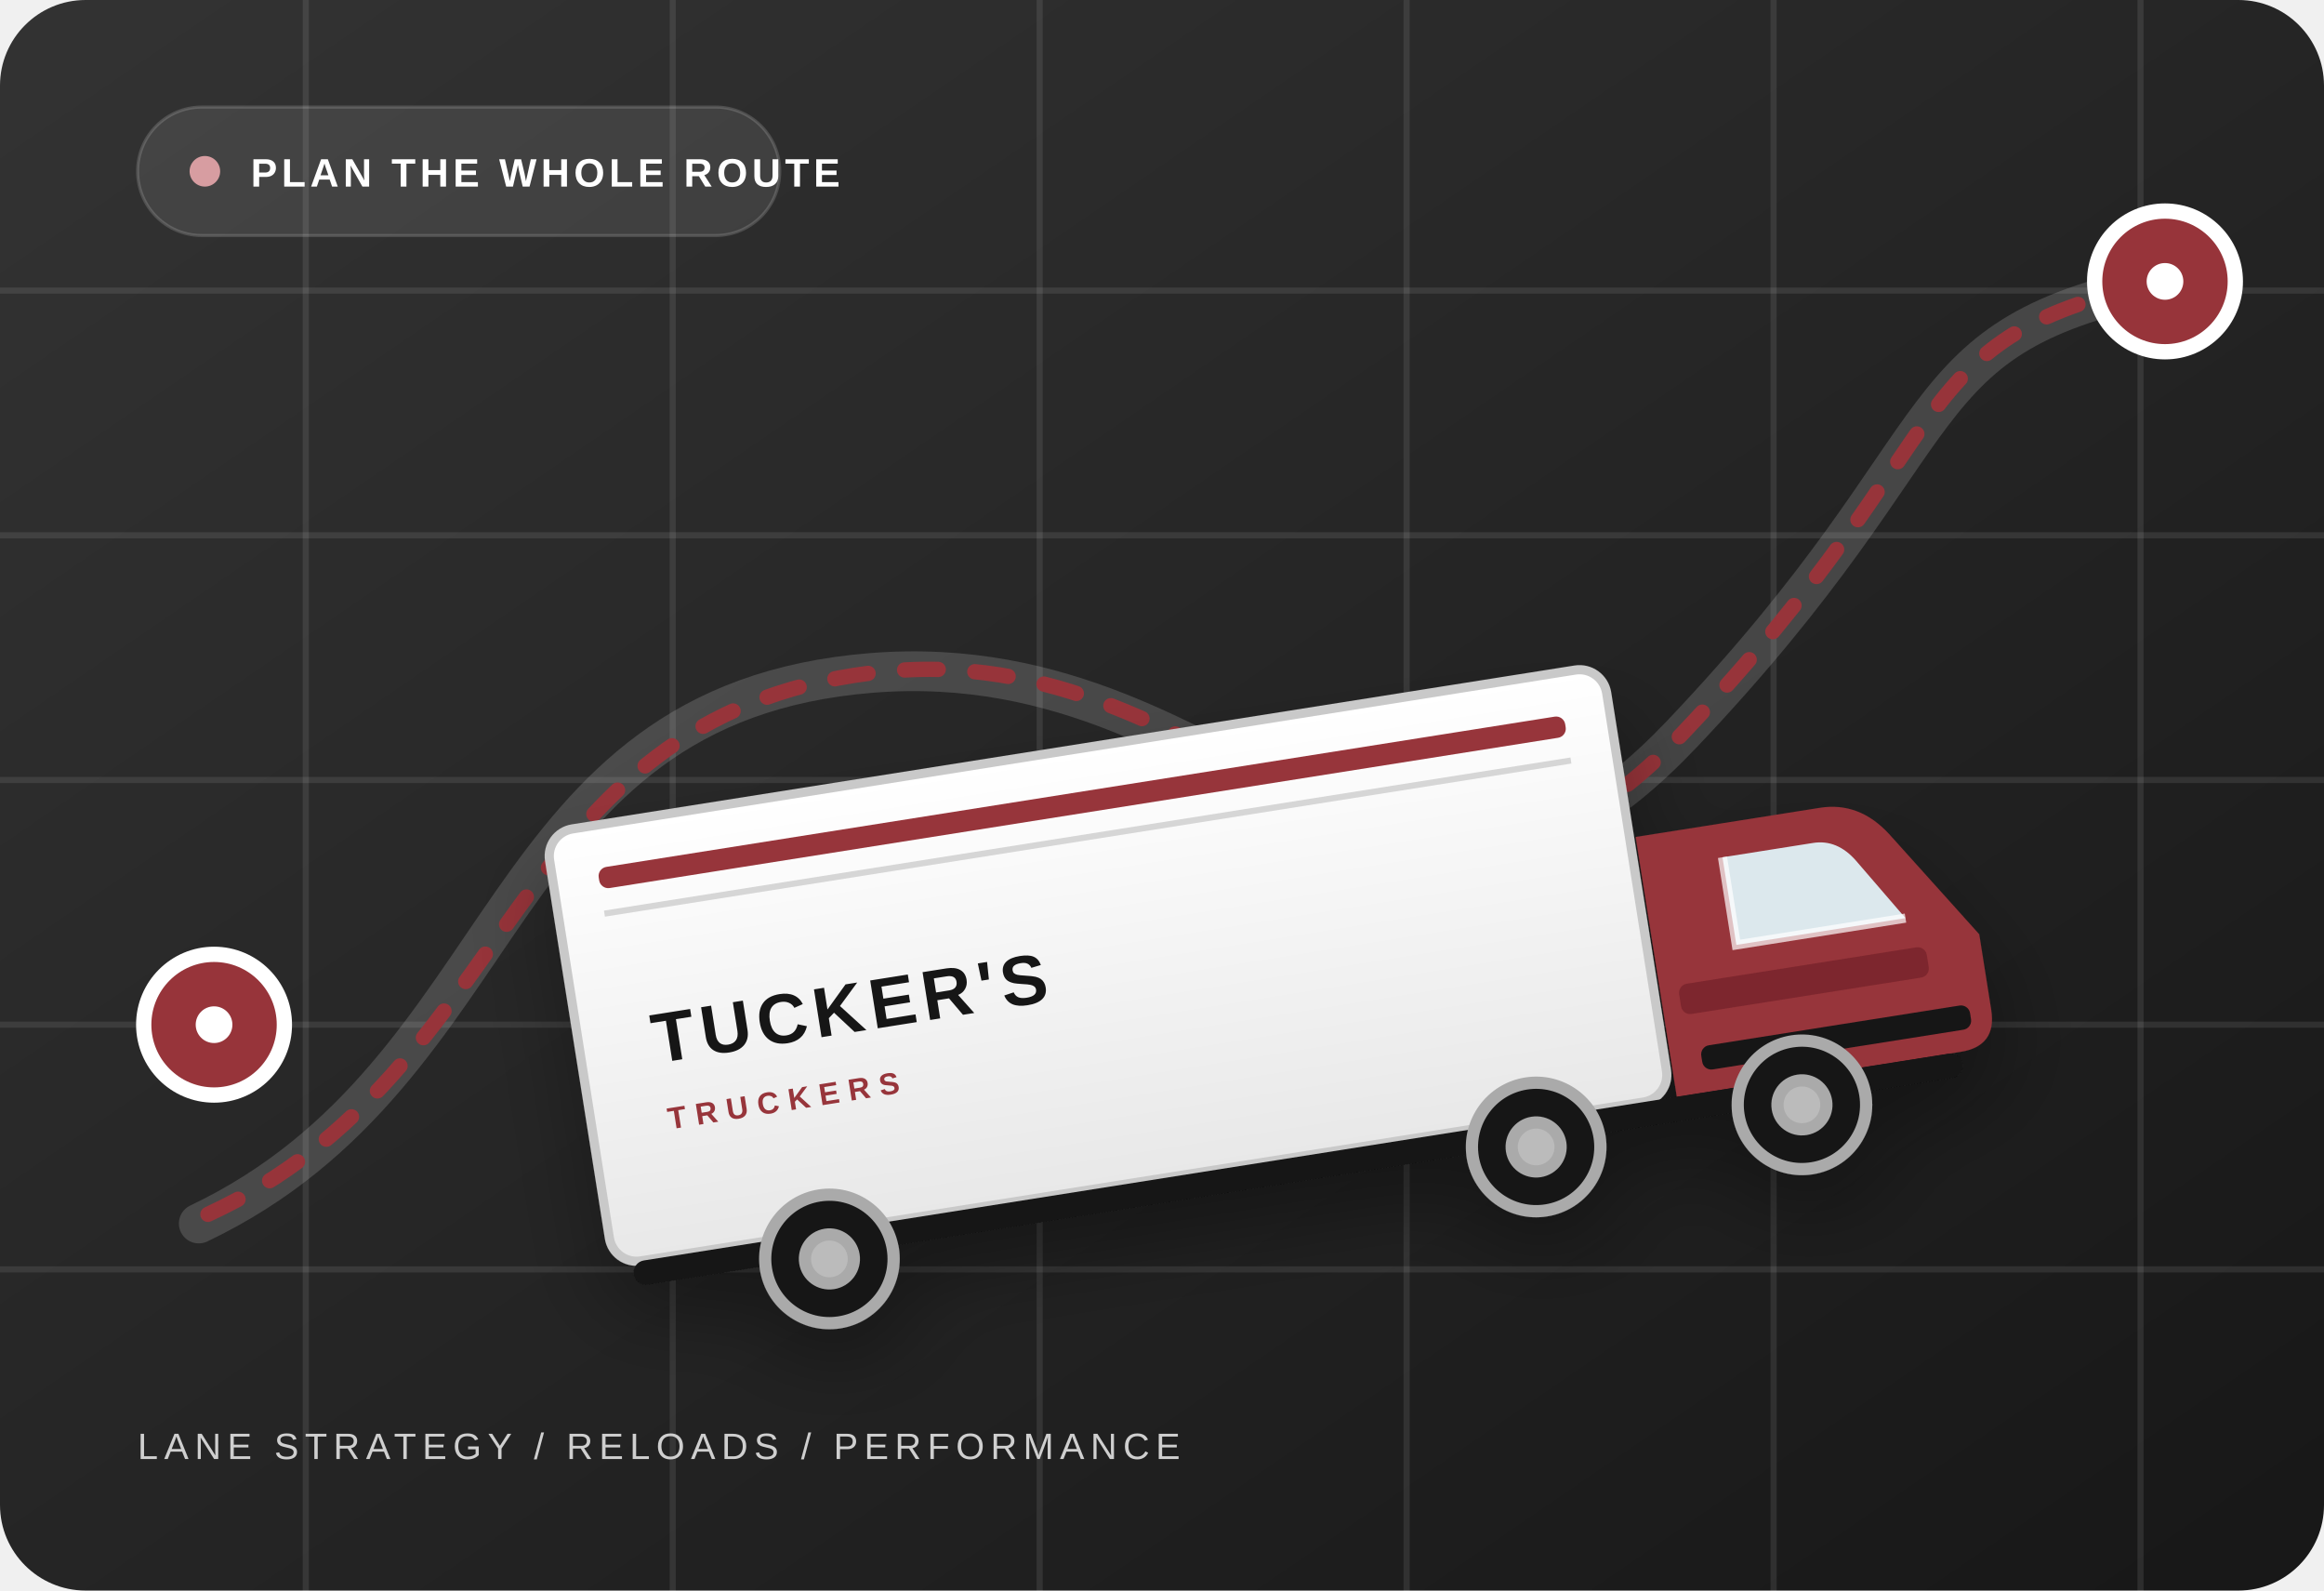
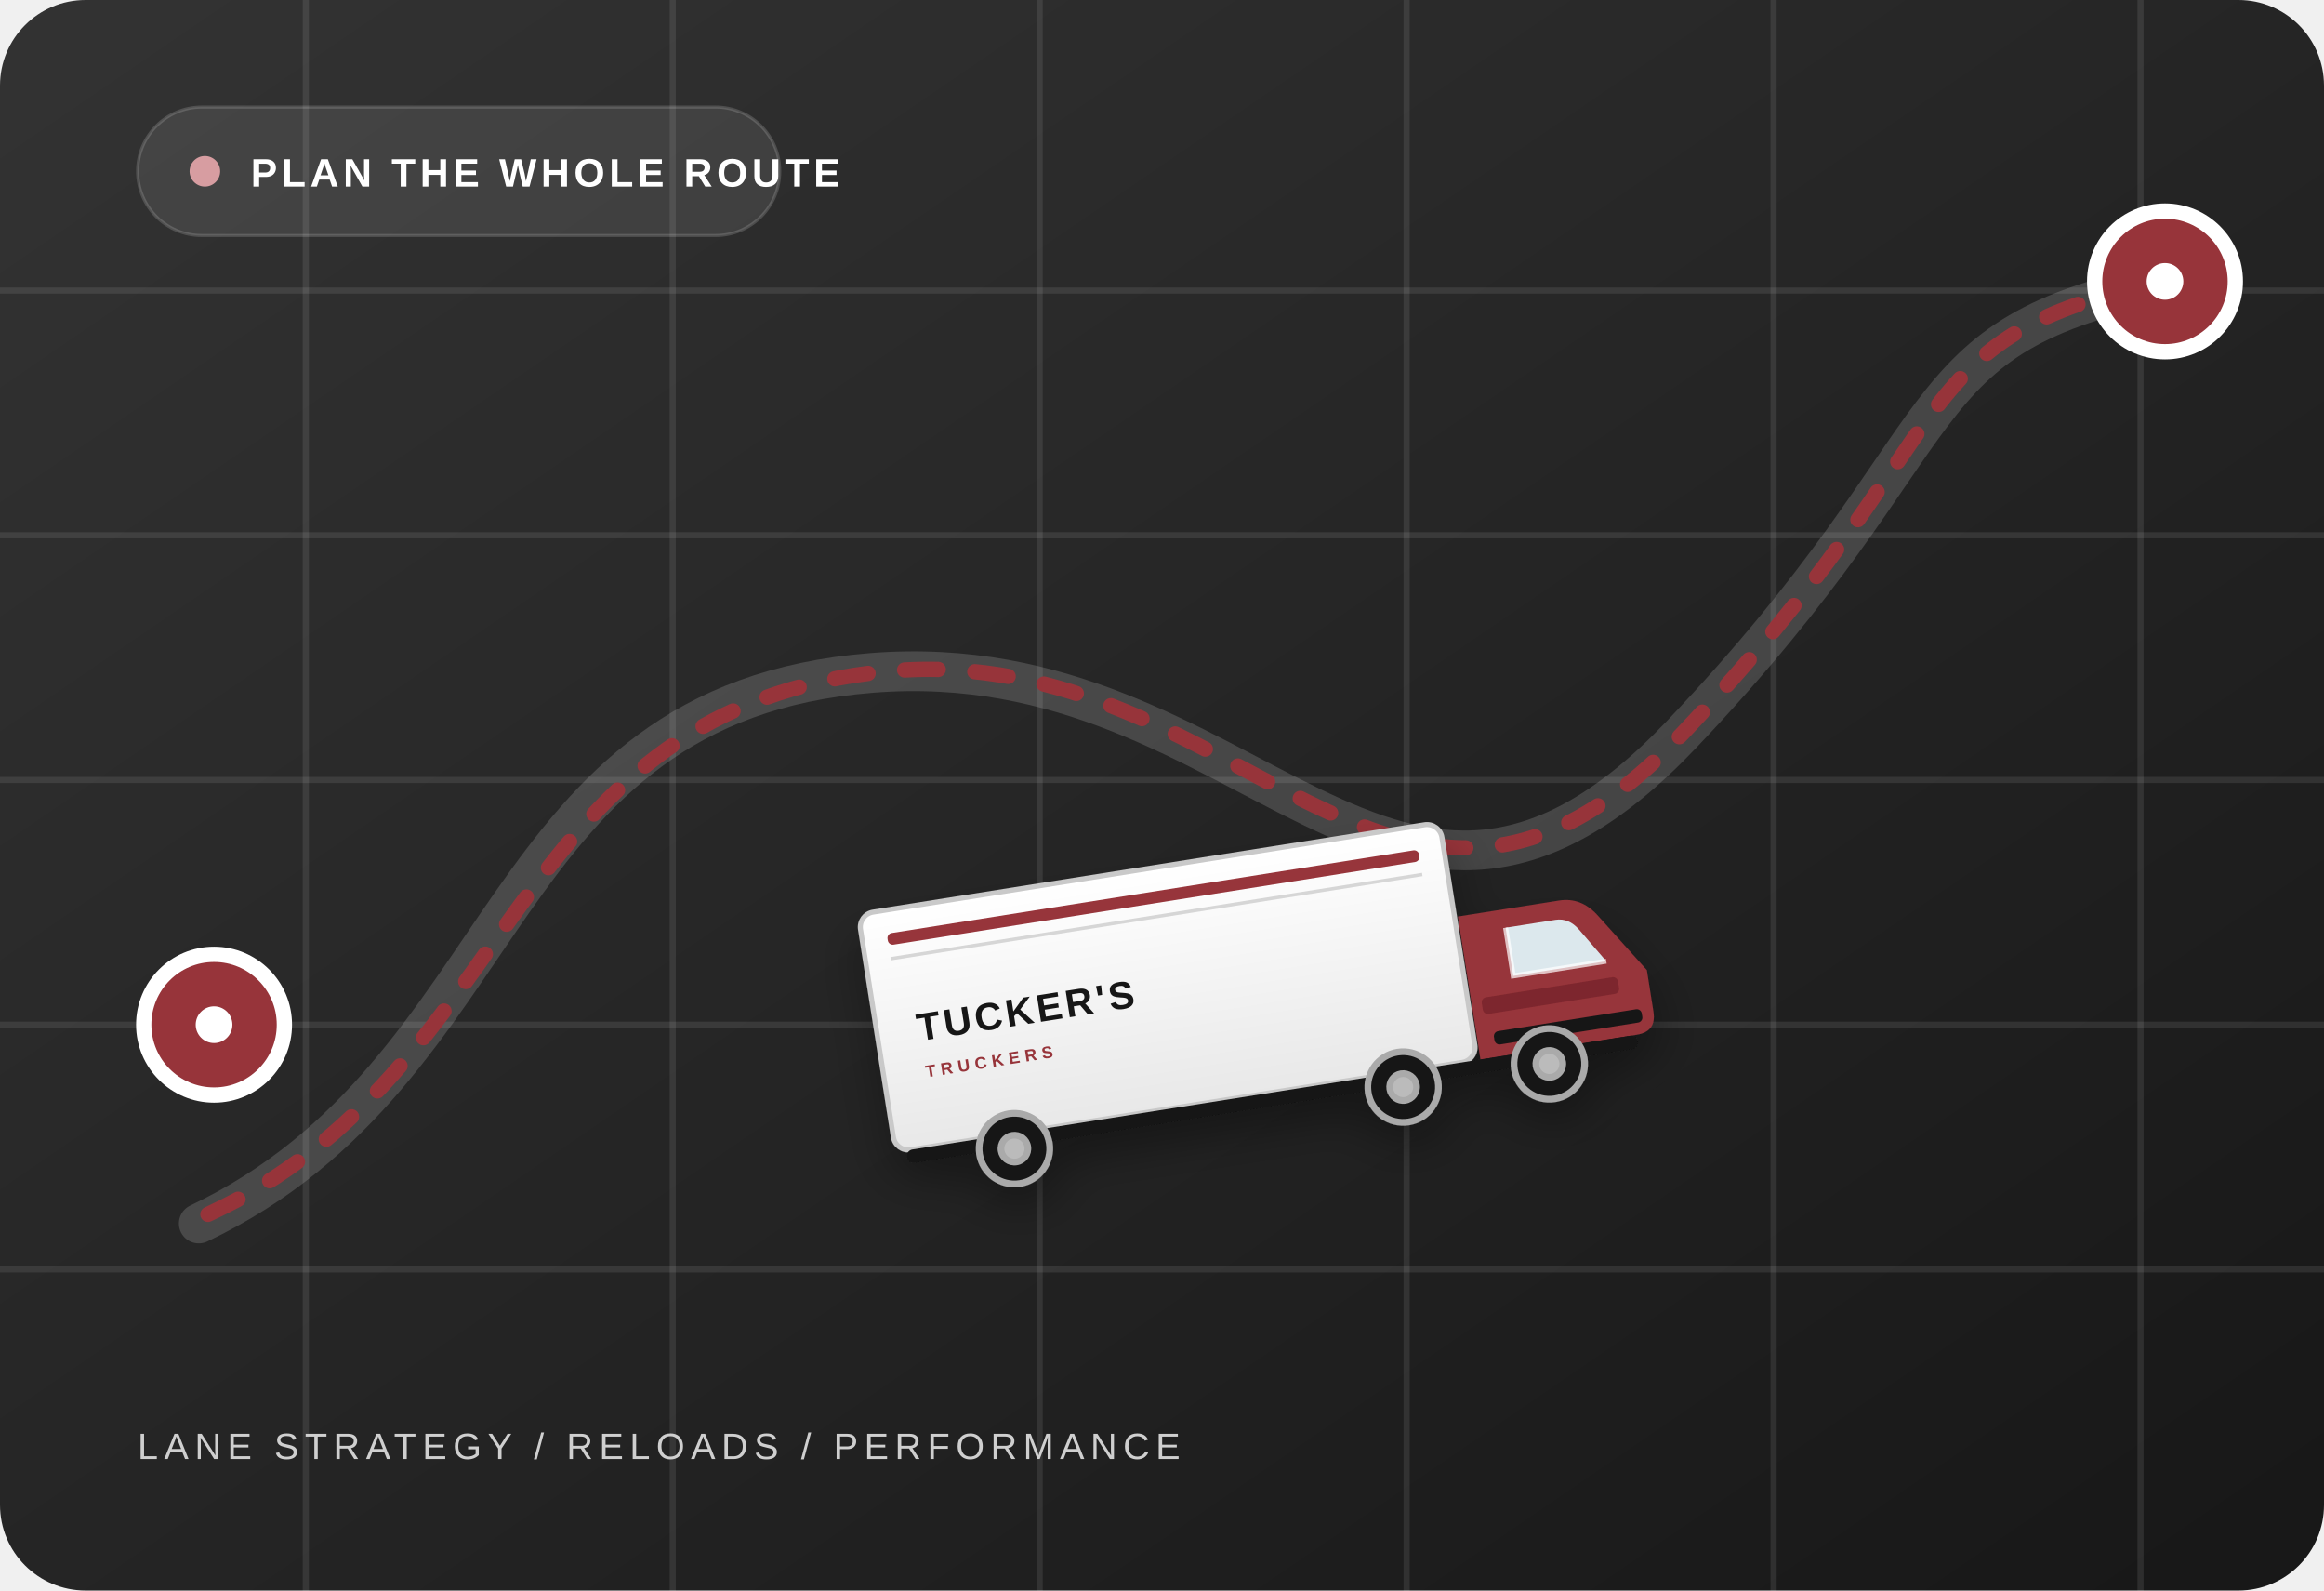
<svg xmlns="http://www.w3.org/2000/svg" viewBox="0 0 760 520" role="img" aria-labelledby="title desc">
  <defs>
    <linearGradient id="bg" x1="0" y1="0" x2="1" y2="1">
      <stop stop-color="#333" />
      <stop offset="1" stop-color="#171717" />
    </linearGradient>
    <linearGradient id="trail" x1="0" y1="0" x2="0" y2="1">
      <stop stop-color="#fff" />
      <stop offset="1" stop-color="#e8e8e8" />
    </linearGradient>
    <filter id="shadow" x="-30%" y="-30%" width="160%" height="170%">
      <feDropShadow dx="0" dy="14" stdDeviation="13" flood-color="#000" flood-opacity=".3" />
    </filter>
  </defs>
  <rect width="760" height="520" rx="28" fill="url(#bg)" />
  <g fill="none" stroke="#fff" stroke-opacity=".09" stroke-width="2">
    <path d="M-20 95H780M-20 175H780M-20 255H780M-20 335H780M-20 415H780" />
    <path d="M100 -20V540M220 -20V540M340 -20V540M460 -20V540M580 -20V540M700 -20V540" />
  </g>
  <g fill="none" stroke="#fff" stroke-opacity=".16" stroke-width="13" stroke-linecap="round">
    <path d="M65 400C170 350 160 230 285 220S455 340 550 240 620 110 710 92" />
  </g>
  <path d="M68 397C170 350 165 235 285 220S455 340 550 240 620 110 708 92" fill="none" stroke="#97343a" stroke-width="5" stroke-dasharray="11 12" stroke-linecap="round" />
  <g transform="translate(70 335)">
    <circle r="23" fill="#97343a" stroke="#fff" stroke-width="5" />
    <circle r="6" fill="#fff" />
  </g>
  <g transform="translate(708 92)">
    <circle r="23" fill="#97343a" stroke="#fff" stroke-width="5" />
    <circle r="6" fill="#fff" />
  </g>
-   <g transform="translate(168 205) rotate(-9 220 100)" filter="url(#shadow)">
+   <g transform="translate(168 205) rotate(-9 220 100) translate(105 58) scale(.55)" filter="url(#shadow)">
    <rect x="18" y="35" width="350" height="143" rx="9" fill="url(#trail)" stroke="#c9c9c9" stroke-width="3" />
    <rect x="33" y="49" width="320" height="7" rx="3" fill="#97343a" />
    <rect x="33" y="63" width="320" height="2" fill="#d6d6d6" />
    <path d="M370 92h61q13 0 21 12l24 37v25q0 12-12 12h-94z" fill="#97343a" />
    <path d="M397 103h30q8 0 13 8l13 21h-56z" fill="#dce8ed" />
    <path d="M397 103v29h56" fill="none" stroke="#fff" stroke-opacity=".7" stroke-width="3" />
    <rect x="376" y="142" width="82" height="10" rx="3" fill="#7d272d" />
    <rect x="380" y="163" width="89" height="8" rx="3" fill="#171717" />
    <rect x="24" y="178" width="440" height="8" rx="4" fill="#171717" />
    <g fill="#171717" stroke="#aaa" stroke-width="4">
      <circle cx="88" cy="187" r="21" />
      <circle cx="88" cy="187" r="8" fill="#bbb" />
      <circle cx="322" cy="187" r="21" />
      <circle cx="322" cy="187" r="8" fill="#bbb" />
      <circle cx="410" cy="187" r="21" />
      <circle cx="410" cy="187" r="8" fill="#bbb" />
    </g>
    <text x="42" y="115" fill="#171717" font-family="Arial,sans-serif" font-size="23" font-weight="800" letter-spacing="2">TUCKER'S</text>
    <text x="43" y="137" fill="#97343a" font-family="Arial,sans-serif" font-size="10" font-weight="700" letter-spacing="3">TRUCKERS</text>
  </g>
  <g font-family="Arial,sans-serif">
    <rect x="45" y="35" width="210" height="42" rx="21" fill="#fff" fill-opacity=".09" stroke="#fff" stroke-opacity=".16" />
    <circle cx="67" cy="56" r="5" fill="#d79da1" />
    <text x="82" y="61" fill="#fff" font-size="13" font-weight="700" letter-spacing="1.4">PLAN THE WHOLE ROUTE</text>
    <text x="45" y="477" fill="#cfcfcf" font-size="12" letter-spacing="2">LANE STRATEGY  /  RELOADS  /  PERFORMANCE</text>
  </g>
</svg>
